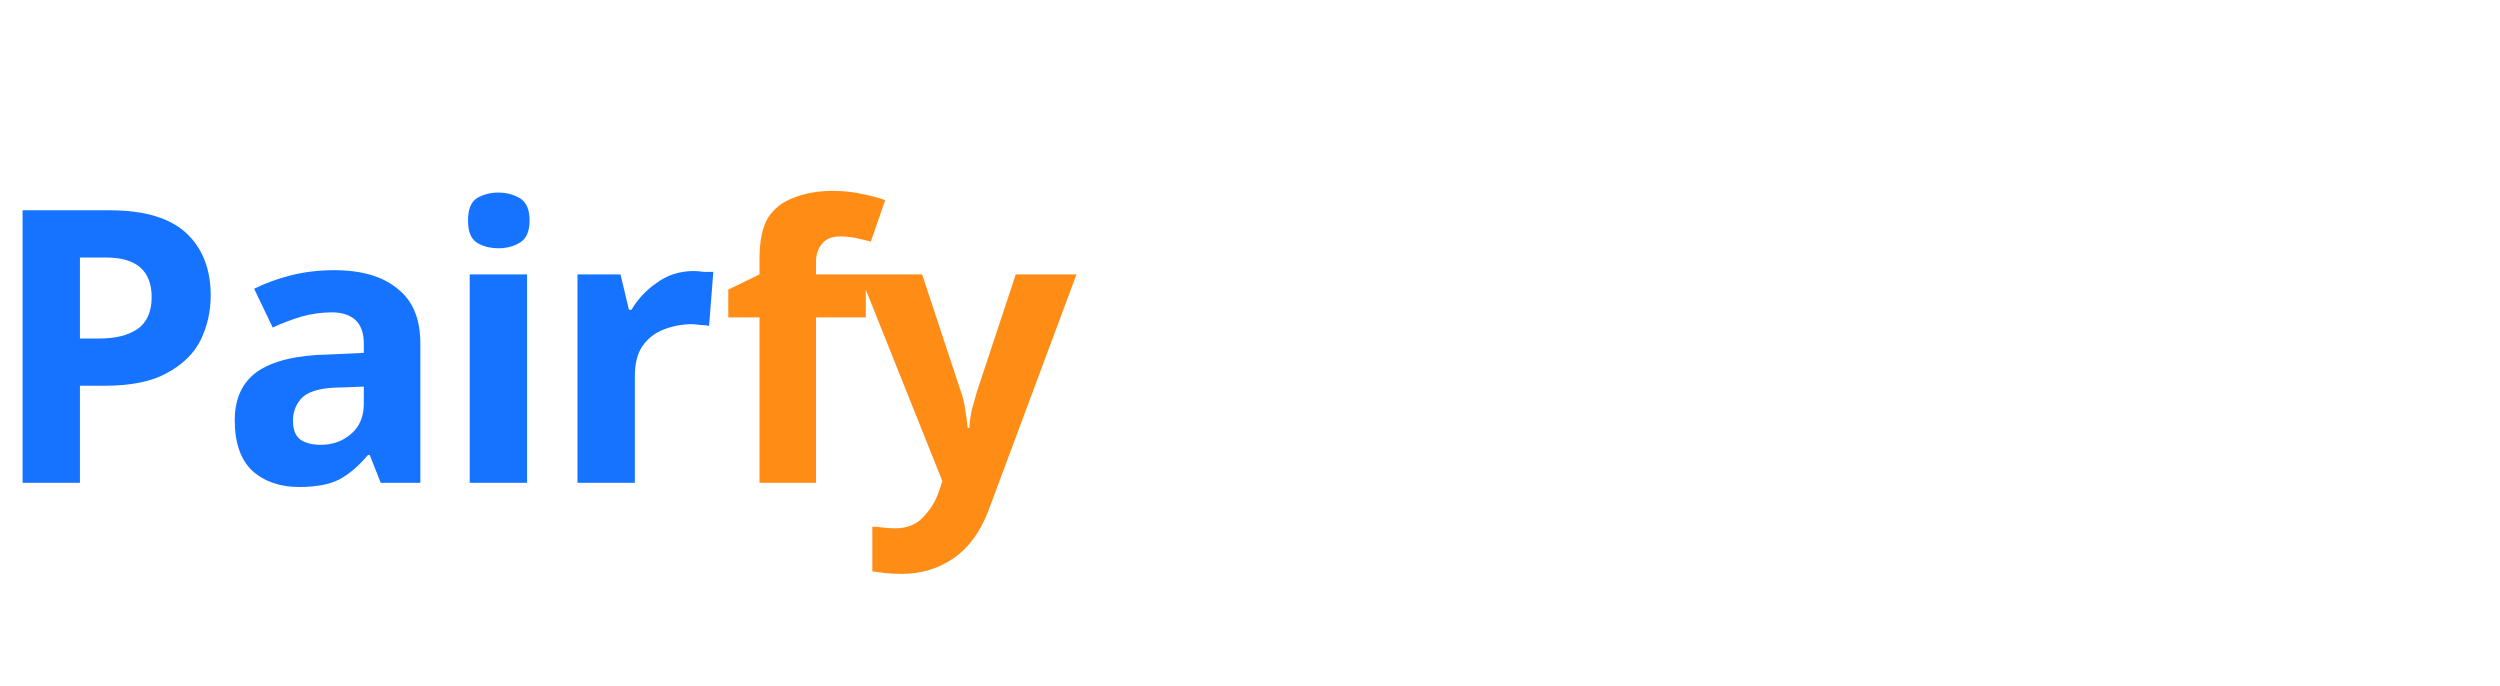
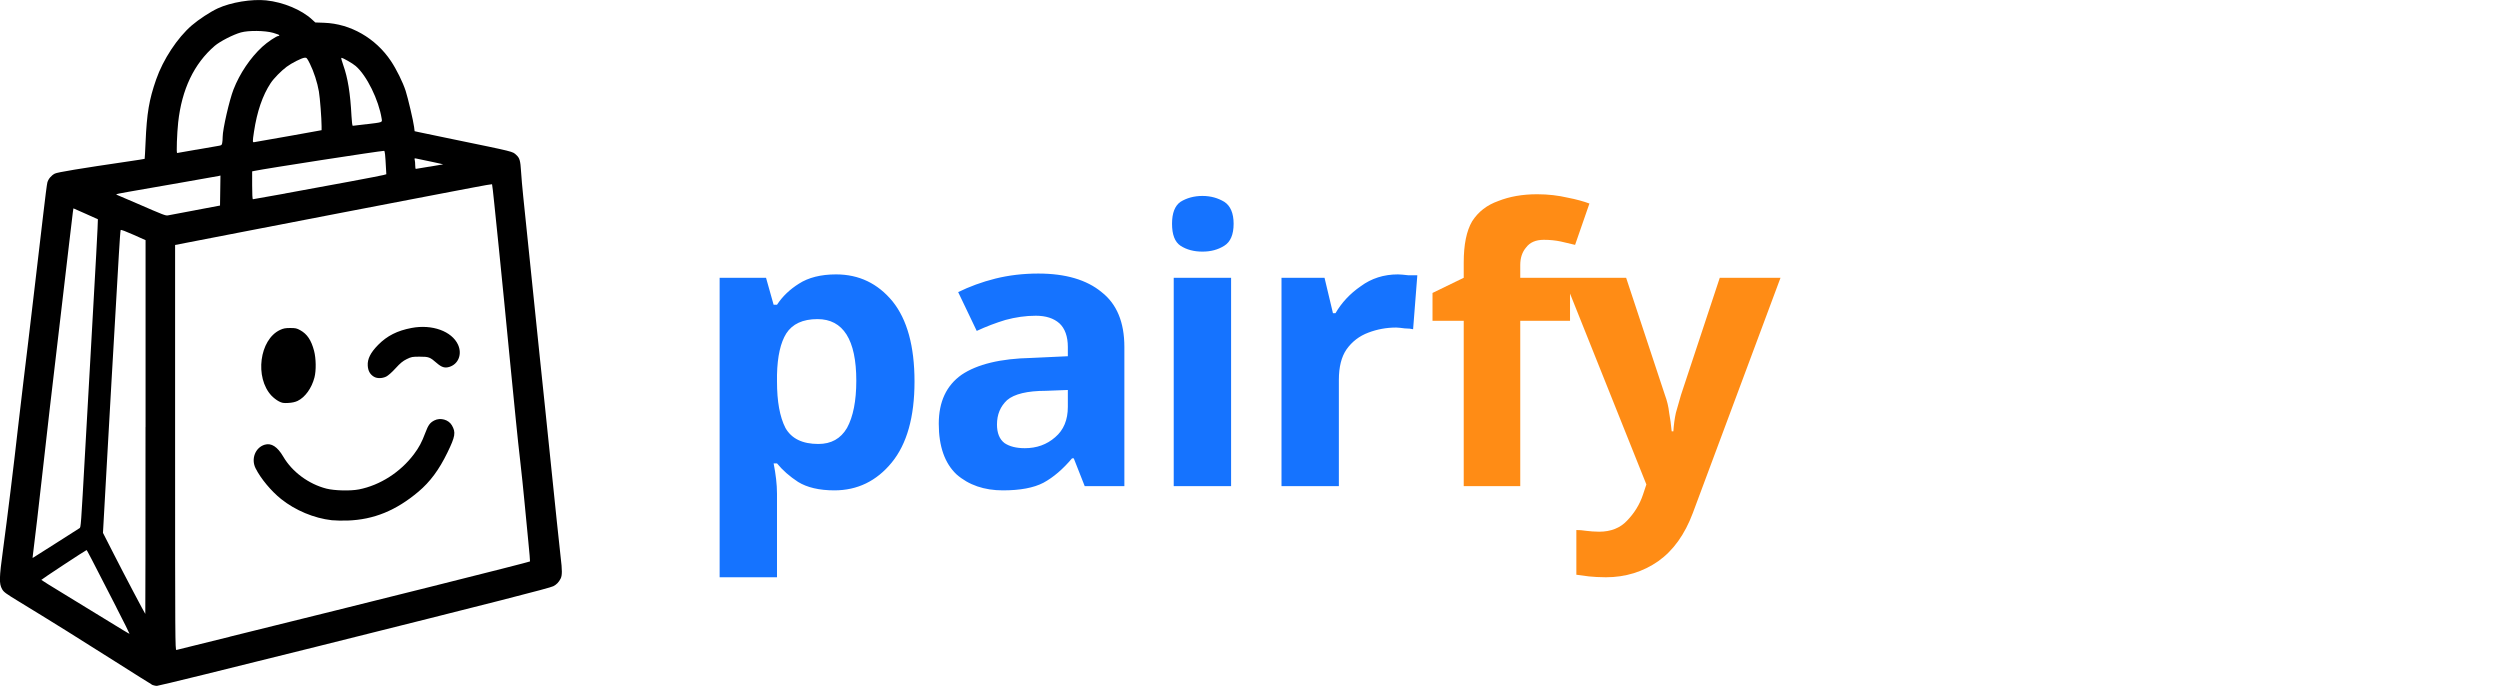
<svg xmlns="http://www.w3.org/2000/svg" width="175" height="48" viewBox="0 0 46.302 12.7" version="1.1" id="svg5">
  <defs id="defs2" />
  <g id="layer1">
-     <text xml:space="preserve" style="font-size:7.056px;line-height:1.25;font-family:'Inter 28pt';-inkscape-font-specification:'Inter 28pt';letter-spacing:-0.159px;fill:#1573ff;fill-opacity:0;stroke-width:0.132;stroke-miterlimit:4;stroke-dasharray:none" x="-0.224" y="8.942" id="text3040">
-       <tspan style="font-style:normal;font-variant:normal;font-weight:bold;font-stretch:normal;font-size:7.056px;font-family:'Inter 28pt';-inkscape-font-specification:'Inter 28pt Bold';fill:#1573ff;fill-opacity:1;stroke-width:0.132;stroke-miterlimit:4;stroke-dasharray:none" x="-0.224" y="8.942" id="tspan13110">Pair<tspan style="font-style:normal;font-variant:normal;font-weight:bold;font-stretch:normal;font-family:'Inter 28pt';-inkscape-font-specification:'Inter 28pt Bold';fill:#ff8c15;fill-opacity:1" id="tspan6615">fy</tspan>
+     <path style="fill:#000000;stroke-width:0.014" d="m 2.807,12.675 c -0.027,-0.014 -0.325,-0.202 -0.664,-0.417 -0.592,-0.377 -1.221,-0.769 -1.798,-1.12 -0.241,-0.147 -0.277,-0.173 -0.307,-0.228 -0.056,-0.102 -0.054,-0.201 0.018,-0.729 0.08,-0.591 0.199,-1.561 0.281,-2.292 0.035,-0.31 0.079,-0.685 0.098,-0.832 0.019,-0.148 0.057,-0.46 0.084,-0.695 0.027,-0.235 0.087,-0.742 0.133,-1.126 0.046,-0.385 0.112,-0.948 0.147,-1.252 0.035,-0.304 0.07,-0.576 0.078,-0.604 0.018,-0.066 0.073,-0.131 0.139,-0.165 0.049,-0.025 0.465,-0.094 1.358,-0.225 0.165,-0.024 0.303,-0.046 0.305,-0.048 0.002,-0.002 0.01,-0.14 0.017,-0.306 0.023,-0.538 0.065,-0.789 0.196,-1.164 0.13,-0.372 0.393,-0.771 0.659,-1.001 0.13,-0.112 0.344,-0.252 0.482,-0.316 0.243,-0.112 0.63,-0.176 0.897,-0.148 0.316,0.033 0.654,0.174 0.848,0.353 l 0.061,0.056 0.166,0.006 c 0.485,0.017 0.952,0.284 1.235,0.708 0.103,0.154 0.221,0.393 0.273,0.553 0.043,0.134 0.142,0.555 0.156,0.667 l 0.01,0.08 0.072,0.016 c 0.04,0.009 0.327,0.069 0.639,0.133 1.153,0.238 1.099,0.224 1.173,0.292 0.061,0.056 0.075,0.103 0.087,0.302 0.006,0.104 0.025,0.316 0.041,0.47 0.016,0.154 0.051,0.494 0.078,0.756 0.027,0.262 0.077,0.746 0.111,1.077 0.034,0.331 0.088,0.85 0.119,1.154 0.031,0.304 0.076,0.726 0.098,0.937 0.044,0.408 0.134,1.28 0.216,2.092 0.027,0.269 0.059,0.567 0.071,0.662 0.03,0.24 0.029,0.336 -4.76e-4,0.395 -0.034,0.067 -0.075,0.11 -0.136,0.141 -0.071,0.036 -1.013,0.277 -4.402,1.124 -1.588,0.397 -2.91,0.722 -2.939,0.722 -0.028,0 -0.073,-0.011 -0.1,-0.025 z m 1.449,-0.883 c 2.529,-0.624 5.543,-1.379 5.56,-1.394 0.003,-0.002 -0.011,-0.167 -0.031,-0.366 -0.02,-0.199 -0.052,-0.534 -0.072,-0.746 -0.02,-0.212 -0.054,-0.539 -0.076,-0.728 -0.022,-0.189 -0.06,-0.538 -0.083,-0.777 -0.023,-0.239 -0.071,-0.72 -0.106,-1.07 -0.035,-0.35 -0.085,-0.866 -0.112,-1.147 -0.027,-0.281 -0.071,-0.722 -0.098,-0.979 -0.027,-0.258 -0.065,-0.626 -0.084,-0.818 -0.019,-0.192 -0.038,-0.352 -0.041,-0.355 -0.003,-0.003 -0.159,0.024 -0.346,0.06 -0.187,0.036 -0.371,0.071 -0.41,0.078 -0.038,0.007 -0.397,0.076 -0.798,0.153 -0.4,0.077 -0.957,0.184 -1.238,0.238 -0.281,0.054 -1.088,0.21 -1.794,0.347 l -1.284,0.249 -1e-5,3.754 c -9e-6,3.569 0.001,3.754 0.024,3.747 0.013,-0.004 0.459,-0.114 0.99,-0.245 z m 1.889,-2.157 c -0.328,-0.037 -0.675,-0.182 -0.938,-0.392 -0.183,-0.146 -0.377,-0.378 -0.473,-0.569 -0.088,-0.174 -0.006,-0.386 0.17,-0.438 0.121,-0.036 0.235,0.038 0.342,0.221 0.165,0.283 0.471,0.509 0.801,0.593 0.152,0.038 0.445,0.045 0.602,0.014 0.39,-0.077 0.766,-0.318 1.016,-0.65 0.096,-0.128 0.146,-0.221 0.214,-0.402 0.052,-0.139 0.085,-0.184 0.165,-0.225 0.112,-0.058 0.264,-0.015 0.325,0.09 0.076,0.131 0.064,0.204 -0.083,0.506 -0.154,0.317 -0.32,0.541 -0.537,0.724 -0.416,0.35 -0.826,0.517 -1.311,0.534 -0.099,0.003 -0.231,5.5e-4 -0.292,-0.006 z m -0.982,-2.203 c -0.04,-0.02 -0.1,-0.067 -0.135,-0.104 -0.314,-0.336 -0.223,-1.038 0.158,-1.217 0.063,-0.029 0.098,-0.036 0.189,-0.036 0.098,-1e-5 0.121,0.005 0.186,0.041 0.128,0.071 0.204,0.184 0.256,0.383 0.037,0.14 0.04,0.365 0.007,0.492 -0.052,0.199 -0.173,0.367 -0.312,0.434 -0.046,0.022 -0.102,0.034 -0.173,0.038 -0.092,0.005 -0.114,0.001 -0.177,-0.031 z m 1.763,-0.454 c -0.073,-0.045 -0.109,-0.108 -0.115,-0.206 -0.008,-0.123 0.051,-0.241 0.193,-0.385 0.166,-0.168 0.354,-0.263 0.619,-0.313 0.38,-0.072 0.745,0.06 0.86,0.31 0.08,0.175 0.007,0.361 -0.163,0.412 -0.083,0.025 -0.141,0.006 -0.231,-0.072 -0.126,-0.11 -0.147,-0.118 -0.316,-0.118 -0.138,-1.8e-4 -0.153,0.003 -0.24,0.045 -0.073,0.036 -0.118,0.073 -0.207,0.17 -0.068,0.075 -0.138,0.136 -0.174,0.154 -0.075,0.036 -0.17,0.037 -0.227,0.002 z m -4.771,4.27 c -0.481,-0.938 -0.544,-1.059 -0.552,-1.06 -0.011,-0.001 -0.838,0.543 -0.838,0.552 2.22e-4,0.004 0.191,0.122 0.423,0.263 0.233,0.141 0.599,0.365 0.814,0.498 0.215,0.133 0.394,0.241 0.397,0.238 0.003,-0.002 -0.107,-0.223 -0.245,-0.491 z m 0.541,-3.339 v -3.461 l -0.226,-0.101 c -0.137,-0.061 -0.229,-0.096 -0.235,-0.087 -0.005,0.008 -0.02,0.214 -0.034,0.459 -0.023,0.417 -0.106,1.844 -0.135,2.327 -0.007,0.119 -0.046,0.803 -0.086,1.52 l -0.073,1.303 0.199,0.39 c 0.199,0.391 0.579,1.111 0.585,1.111 0.002,10e-6 0.004,-1.557 0.004,-3.461 z m -1.667,2.156 c 0.232,-0.148 0.431,-0.276 0.444,-0.283 0.025,-0.016 0.025,-0.016 0.104,-1.427 0.024,-0.423 0.068,-1.204 0.098,-1.735 0.095,-1.664 0.143,-2.555 0.138,-2.559 -0.003,-0.002 -0.106,-0.048 -0.229,-0.103 l -0.224,-0.099 -0.01,0.065 c -0.005,0.036 -0.035,0.288 -0.067,0.562 -0.031,0.273 -0.101,0.865 -0.154,1.315 -0.144,1.211 -0.286,2.437 -0.357,3.085 -0.05,0.456 -0.12,1.052 -0.165,1.41 -0.003,0.021 -0.004,0.038 -0.002,0.038 0.002,0 0.192,-0.121 0.424,-0.269 z m 2.584,-6.171 0.462,-0.087 0.004,-0.278 0.004,-0.278 -0.032,0.008 c -0.017,0.004 -0.328,0.059 -0.689,0.122 -1.022,0.177 -1.2,0.209 -1.207,0.216 -0.004,0.004 0.009,0.013 0.029,0.02 0.019,0.007 0.173,0.073 0.341,0.146 0.517,0.225 0.54,0.233 0.586,0.226 0.023,-0.004 0.25,-0.047 0.504,-0.095 z m 1.668,-0.311 c 0.839,-0.152 1.765,-0.325 1.824,-0.342 l 0.05,-0.014 -0.005,-0.087 c -0.015,-0.288 -0.022,-0.346 -0.037,-0.346 -0.074,0 -2.208,0.33 -2.405,0.372 l -0.038,0.008 v 0.258 c 0,0.158 0.005,0.258 0.014,0.258 0.007,0 0.277,-0.048 0.598,-0.106 z m 2.674,-0.496 c 0.133,-0.023 0.247,-0.042 0.252,-0.043 0.005,-4.3e-4 -0.095,-0.023 -0.222,-0.05 -0.127,-0.027 -0.249,-0.053 -0.272,-0.057 -0.038,-0.008 -0.04,-0.006 -0.032,0.025 0.005,0.018 0.009,0.064 0.009,0.1 1.38e-4,0.036 0.005,0.066 0.011,0.066 0.006,-1e-5 0.12,-0.019 0.253,-0.042 z m -4.321,-0.314 c 0.188,-0.034 0.372,-0.066 0.408,-0.071 0.058,-0.009 0.066,-0.014 0.073,-0.052 0.005,-0.023 0.009,-0.075 0.009,-0.116 0,-0.14 0.124,-0.681 0.201,-0.878 0.116,-0.296 0.31,-0.584 0.532,-0.789 0.094,-0.087 0.264,-0.201 0.3,-0.201 0.009,0 0.017,-0.006 0.017,-0.013 0,-0.007 -0.052,-0.027 -0.115,-0.045 -0.152,-0.043 -0.456,-0.047 -0.598,-0.007 -0.144,0.04 -0.388,0.166 -0.485,0.249 -0.383,0.33 -0.609,0.805 -0.676,1.416 -0.022,0.205 -0.035,0.568 -0.02,0.568 0.007,0 0.167,-0.028 0.355,-0.062 z m 1.245,-0.17 c 0.073,-0.012 0.306,-0.053 0.518,-0.091 0.212,-0.038 0.424,-0.076 0.472,-0.085 l 0.087,-0.016 v -0.072 c 0,-0.143 -0.029,-0.522 -0.05,-0.645 -0.027,-0.162 -0.095,-0.371 -0.167,-0.515 -0.054,-0.108 -0.06,-0.114 -0.099,-0.11 -0.055,0.006 -0.237,0.098 -0.33,0.167 -0.101,0.075 -0.239,0.215 -0.297,0.303 -0.15,0.227 -0.253,0.528 -0.309,0.9 -0.029,0.194 -0.029,0.202 0.01,0.193 0.017,-0.004 0.091,-0.017 0.164,-0.029 z m 1.9,-0.301 c 0.318,-0.039 0.3,-0.033 0.29,-0.103 -0.054,-0.347 -0.278,-0.803 -0.482,-0.977 -0.058,-0.05 -0.235,-0.151 -0.264,-0.151 -0.008,0 0.007,0.06 0.034,0.134 0.085,0.238 0.131,0.522 0.153,0.947 0.005,0.1 0.015,0.178 0.023,0.178 0.007,0 0.118,-0.013 0.247,-0.029 z" id="path881" />
+     <text xml:space="preserve" style="font-size:7.056px;line-height:1.25;font-family:'Inter 28pt';-inkscape-font-specification:'Inter 28pt';letter-spacing:-0.159px;fill:#1573ff;fill-opacity:0;stroke-width:0.132;stroke-miterlimit:4;stroke-dasharray:none" x="12.783" y="9.004" id="text3040">
+       <tspan style="font-style:normal;font-variant:normal;font-weight:bold;font-stretch:normal;font-size:7.056px;font-family:'Inter 28pt';-inkscape-font-specification:'Inter 28pt Bold';fill:#1573ff;fill-opacity:1;stroke-width:0.132;stroke-miterlimit:4;stroke-dasharray:none" x="12.783" y="9.004" id="tspan13110">pair<tspan style="font-style:normal;font-variant:normal;font-weight:bold;font-stretch:normal;font-family:'Inter 28pt';-inkscape-font-specification:'Inter 28pt Bold';fill:#ff8c15;fill-opacity:1" id="tspan6615">fy</tspan>
      </tspan>
    </text>
    <text xml:space="preserve" style="font-size:10.583px;line-height:1.25;font-family:'Inter 28pt';-inkscape-font-specification:'Inter 28pt';stroke-width:0.265" x="48.528" y="16.412" id="text5743">
      <tspan id="tspan5741" style="stroke-width:0.265" x="48.528" y="16.412" />
    </text>
  </g>
</svg>
